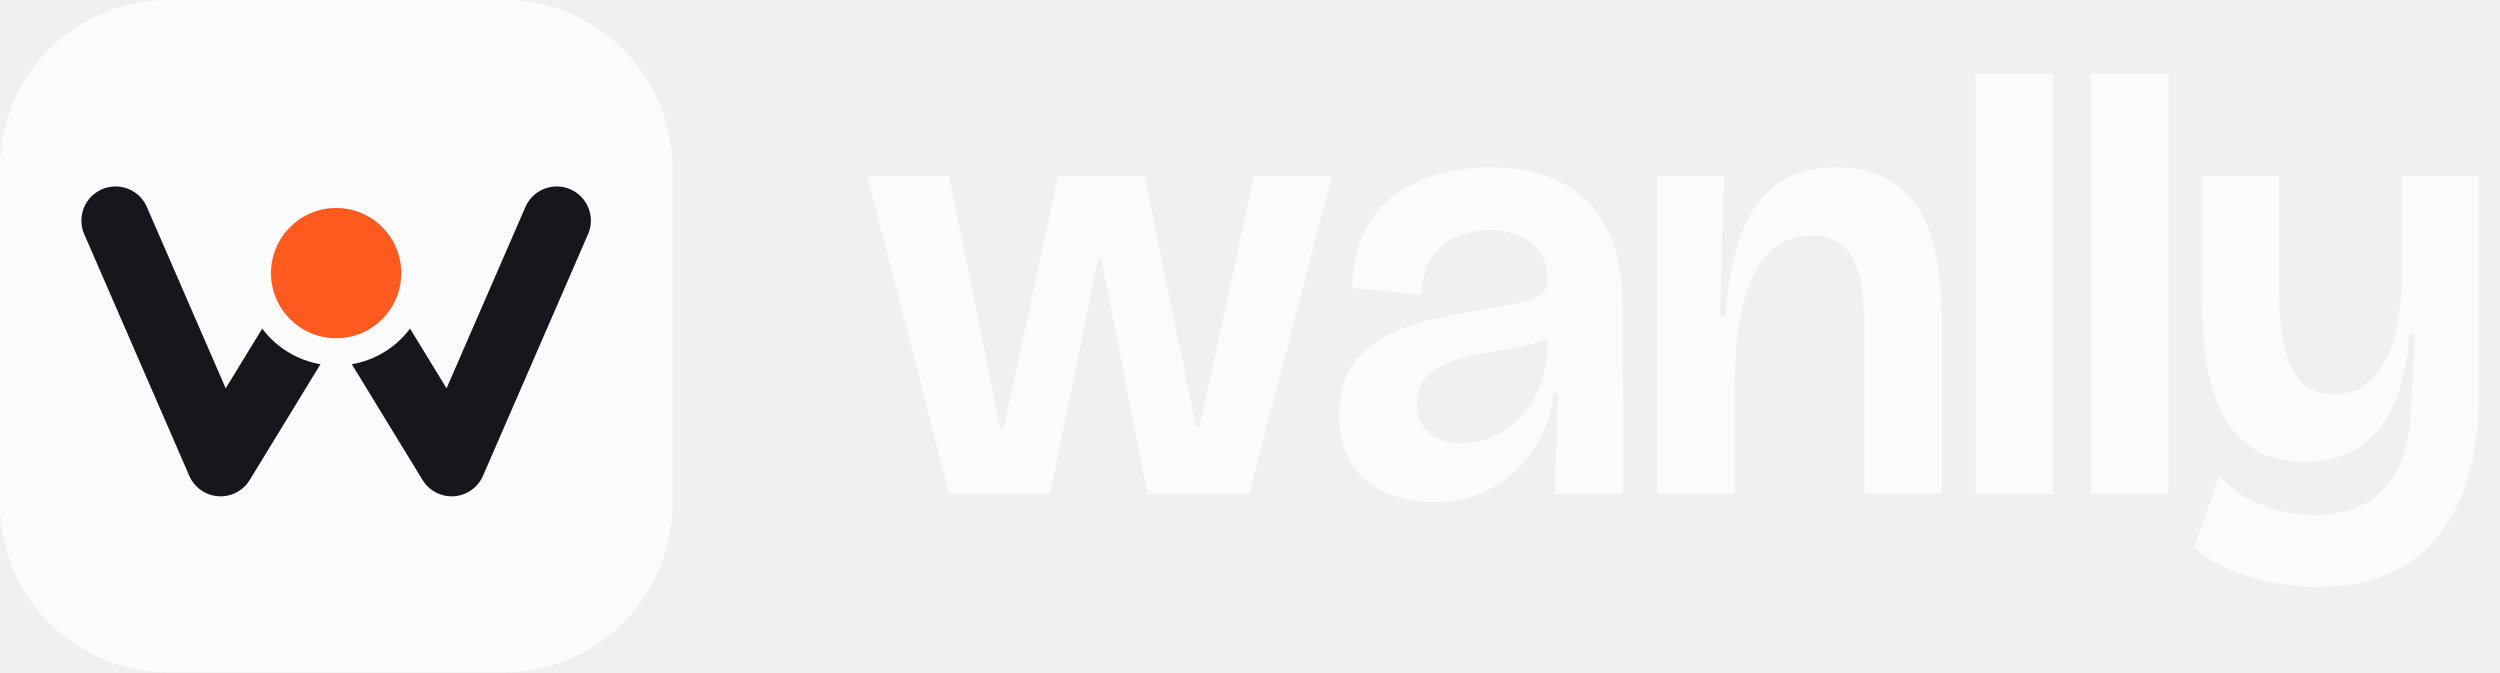
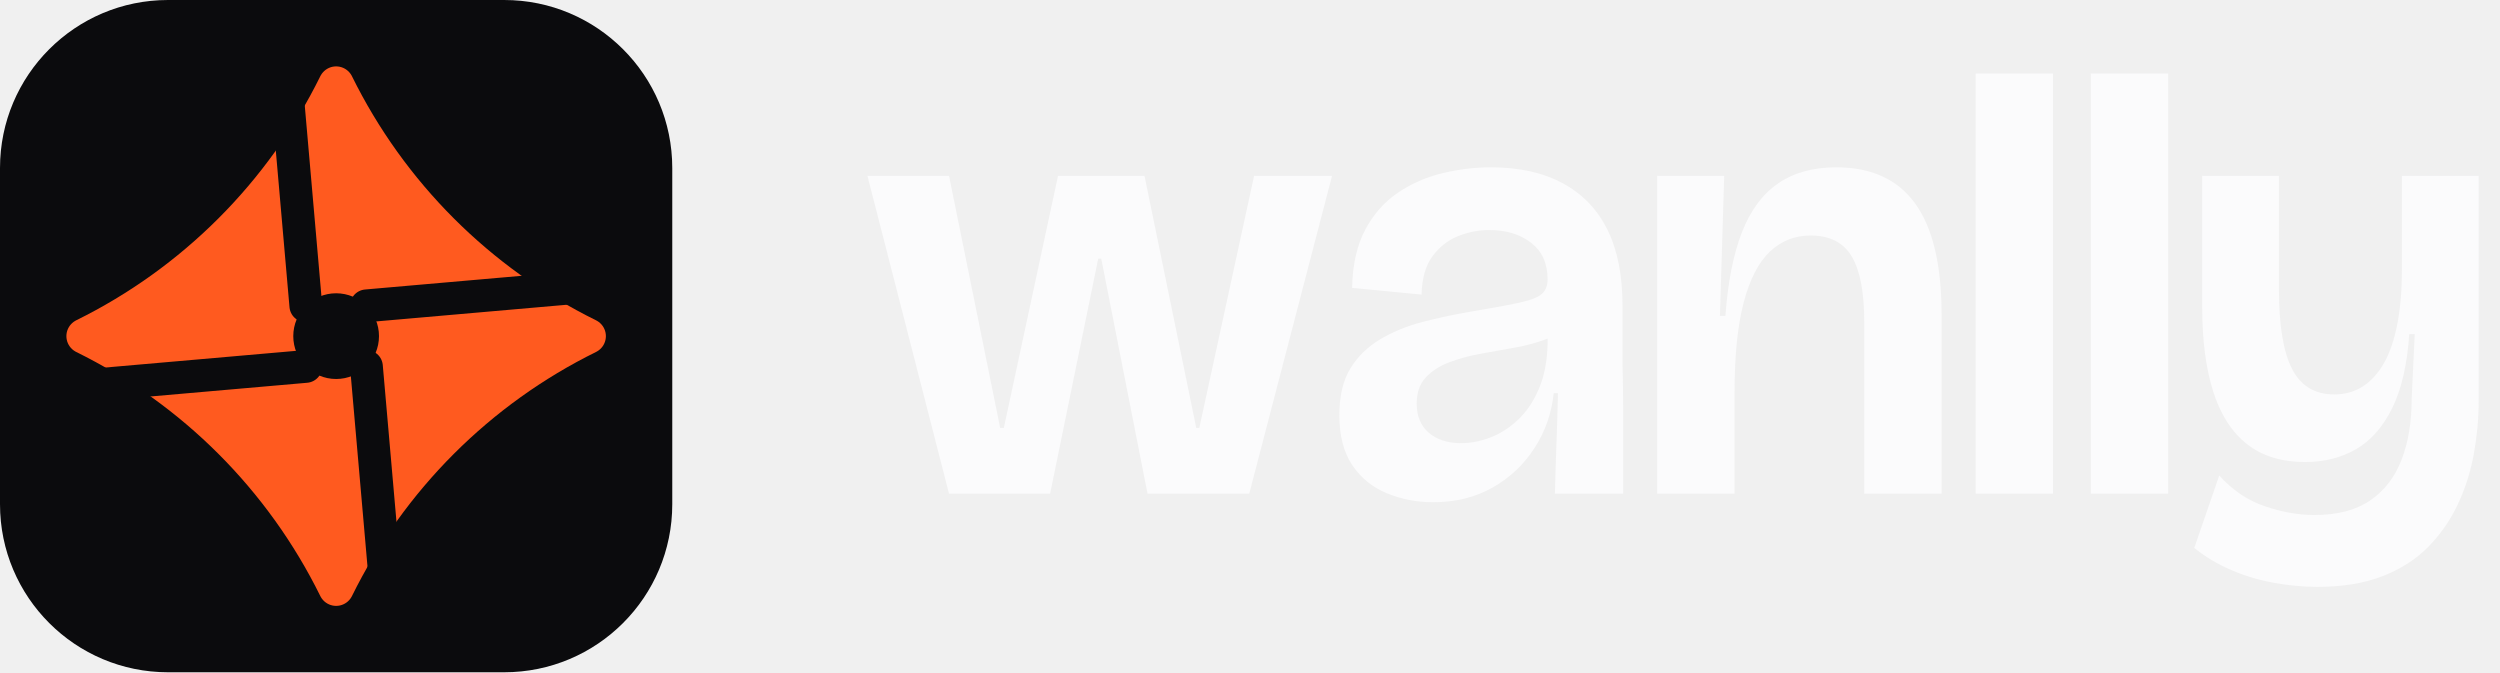
- <svg xmlns="http://www.w3.org/2000/svg" viewBox="0 0 238.0 64" role="img" aria-label="Wanlly">
-   <rect width="64" height="64" rx="16" fill="#fbfbfc" />
+ <svg xmlns="http://www.w3.org/2000/svg" viewBox="0 0 238 64" role="img" aria-label="Wanlly">
+   <rect width="64" height="64" rx="16" fill="#0b0b0d" />
  <defs>
-     <mask id="wn" maskUnits="userSpaceOnUse" x="0" y="0" width="64" height="64">
-       <rect width="64" height="64" fill="#fff" />
-       <circle cx="32" cy="26" r="8.8" fill="#000" />
+     <mask id="wn" maskUnits="userSpaceOnUse" x="-16" y="-16" width="96" height="96">
+       <rect x="-16" y="-16" width="96" height="96" fill="#fff" />
+       <line x1="34.885" y1="34.885" x2="37.604" y2="65.966" stroke="#000" stroke-width="3.12" stroke-linecap="round" />
+       <line x1="29.115" y1="34.885" x2="-1.966" y2="37.604" stroke="#000" stroke-width="3.12" stroke-linecap="round" />
+       <line x1="29.115" y1="29.115" x2="26.396" y2="-1.966" stroke="#000" stroke-width="3.12" stroke-linecap="round" />
+       <line x1="34.885" y1="29.115" x2="65.966" y2="26.396" stroke="#000" stroke-width="3.12" stroke-linecap="round" />
+       <circle cx="32" cy="32" r="4.08" fill="#000" />
    </mask>
  </defs>
-   <path d="M11 21 L21 44 L32 26 L43 44 L53 21" mask="url(#wn)" fill="none" stroke="#15171c" stroke-width="6.5" stroke-linecap="round" stroke-linejoin="round" />
-   <circle cx="32" cy="26" r="6.2" fill="#ff5a1f" />
+   <path d="M32 8 A52.8 52.8 0 0 0 56 32 A52.8 52.8 0 0 0 32 56 A52.8 52.8 0 0 0 8 32 A52.8 52.8 0 0 0 32 8Z" fill="#ff5a1f" stroke="#ff5a1f" stroke-width="3.36" stroke-linejoin="round" mask="url(#wn)" />
  <path transform="translate(82 47) scale(0.05797)" d="M144 0 10 -522H144L228 -108H234L323 -522H465L550 -108H555L645 -522H773L637 0H470L394 -386H389L310 0ZM939.0 14Q899.0 14 863.5 -0.5Q828.0 -15 806.5 -46.5Q785.0 -78 785.0 -129Q785.0 -176 803.0 -205.5Q821.0 -235 852.0 -253.5Q883.0 -272 921.5 -282.0Q960.0 -292 1001.0 -299Q1055.0 -308 1082.0 -314.0Q1109.0 -320 1118.0 -328.5Q1127.0 -337 1127.0 -352Q1127.0 -391 1100.0 -412.0Q1073.0 -433 1031.0 -433Q1005.0 -433 980.0 -423.0Q955.0 -413 938.0 -390.0Q921.0 -367 920.0 -327L806.0 -338Q807.0 -395 827.5 -433.5Q848.0 -472 881.5 -494.5Q915.0 -517 955.0 -526.5Q995.0 -536 1034.0 -536Q1103.0 -536 1151.5 -510.0Q1200.0 -484 1225.0 -434.0Q1250.0 -384 1250.0 -309V-213Q1251.0 -178 1251.0 -142.0Q1251.0 -106 1251.0 -70.5Q1251.0 -35 1251.0 0H1139.0Q1140.0 -41 1141.5 -81.0Q1143.0 -121 1144.0 -165H1137.0Q1132.0 -116 1105.5 -75.0Q1079.0 -34 1036.5 -10.0Q994.0 14 939.0 14ZM985.0 -83Q1009.0 -83 1033.5 -92.5Q1058.0 -102 1079.0 -122.0Q1100.0 -142 1113.0 -173.0Q1126.0 -204 1127.0 -246V-270L1154.0 -275Q1144.0 -261 1122.5 -253.0Q1101.0 -245 1073.5 -240.0Q1046.0 -235 1018.0 -230.0Q990.0 -225 966.0 -216.0Q942.0 -207 927.0 -191.0Q912.0 -175 912.0 -148Q912.0 -117 932.0 -100.0Q952.0 -83 985.0 -83ZM1307.0 0V-272V-522H1417.0L1410.0 -292H1419.0Q1425.0 -375 1446.0 -429.0Q1467.0 -483 1505.5 -509.5Q1544.0 -536 1601.0 -536Q1688.0 -536 1731.0 -476.0Q1774.0 -416 1774.0 -294V0H1647.0V-282Q1647.0 -355 1626.5 -389.5Q1606.0 -424 1559.0 -424Q1520.0 -424 1492.0 -397.5Q1464.0 -371 1449.0 -314.0Q1434.0 -257 1434.0 -166V0ZM1830.0 0V-690H1957.0V0ZM2019.0 0V-690H2146.0V0ZM2391.0 153Q2357.0 153 2320.5 146.5Q2284.0 140 2250.0 125.5Q2216.0 111 2189.0 89L2230.0 -30Q2262.0 6 2304.5 20.5Q2347.0 35 2386.0 35Q2443.0 35 2478.0 11.0Q2513.0 -13 2529.5 -56.0Q2546.0 -99 2546.0 -156L2551.0 -262H2542.0Q2537.0 -187 2514.0 -140.5Q2491.0 -94 2454.5 -73.0Q2418.0 -52 2371.0 -52Q2313.0 -52 2275.5 -81.5Q2238.0 -111 2220.0 -168.0Q2202.0 -225 2202.0 -306V-522H2328.0V-336Q2328.0 -247 2349.5 -205.0Q2371.0 -163 2419.0 -163Q2445.0 -163 2465.5 -176.0Q2486.0 -189 2500.5 -214.5Q2515.0 -240 2522.5 -279.0Q2530.0 -318 2530.0 -369V-522H2656.0V-152Q2656.0 -109 2648.0 -65.0Q2640.0 -21 2621.5 18.0Q2603.0 57 2573.0 87.5Q2543.0 118 2498.0 135.5Q2453.0 153 2391.0 153Z" fill="#fbfbfc" />
</svg>
